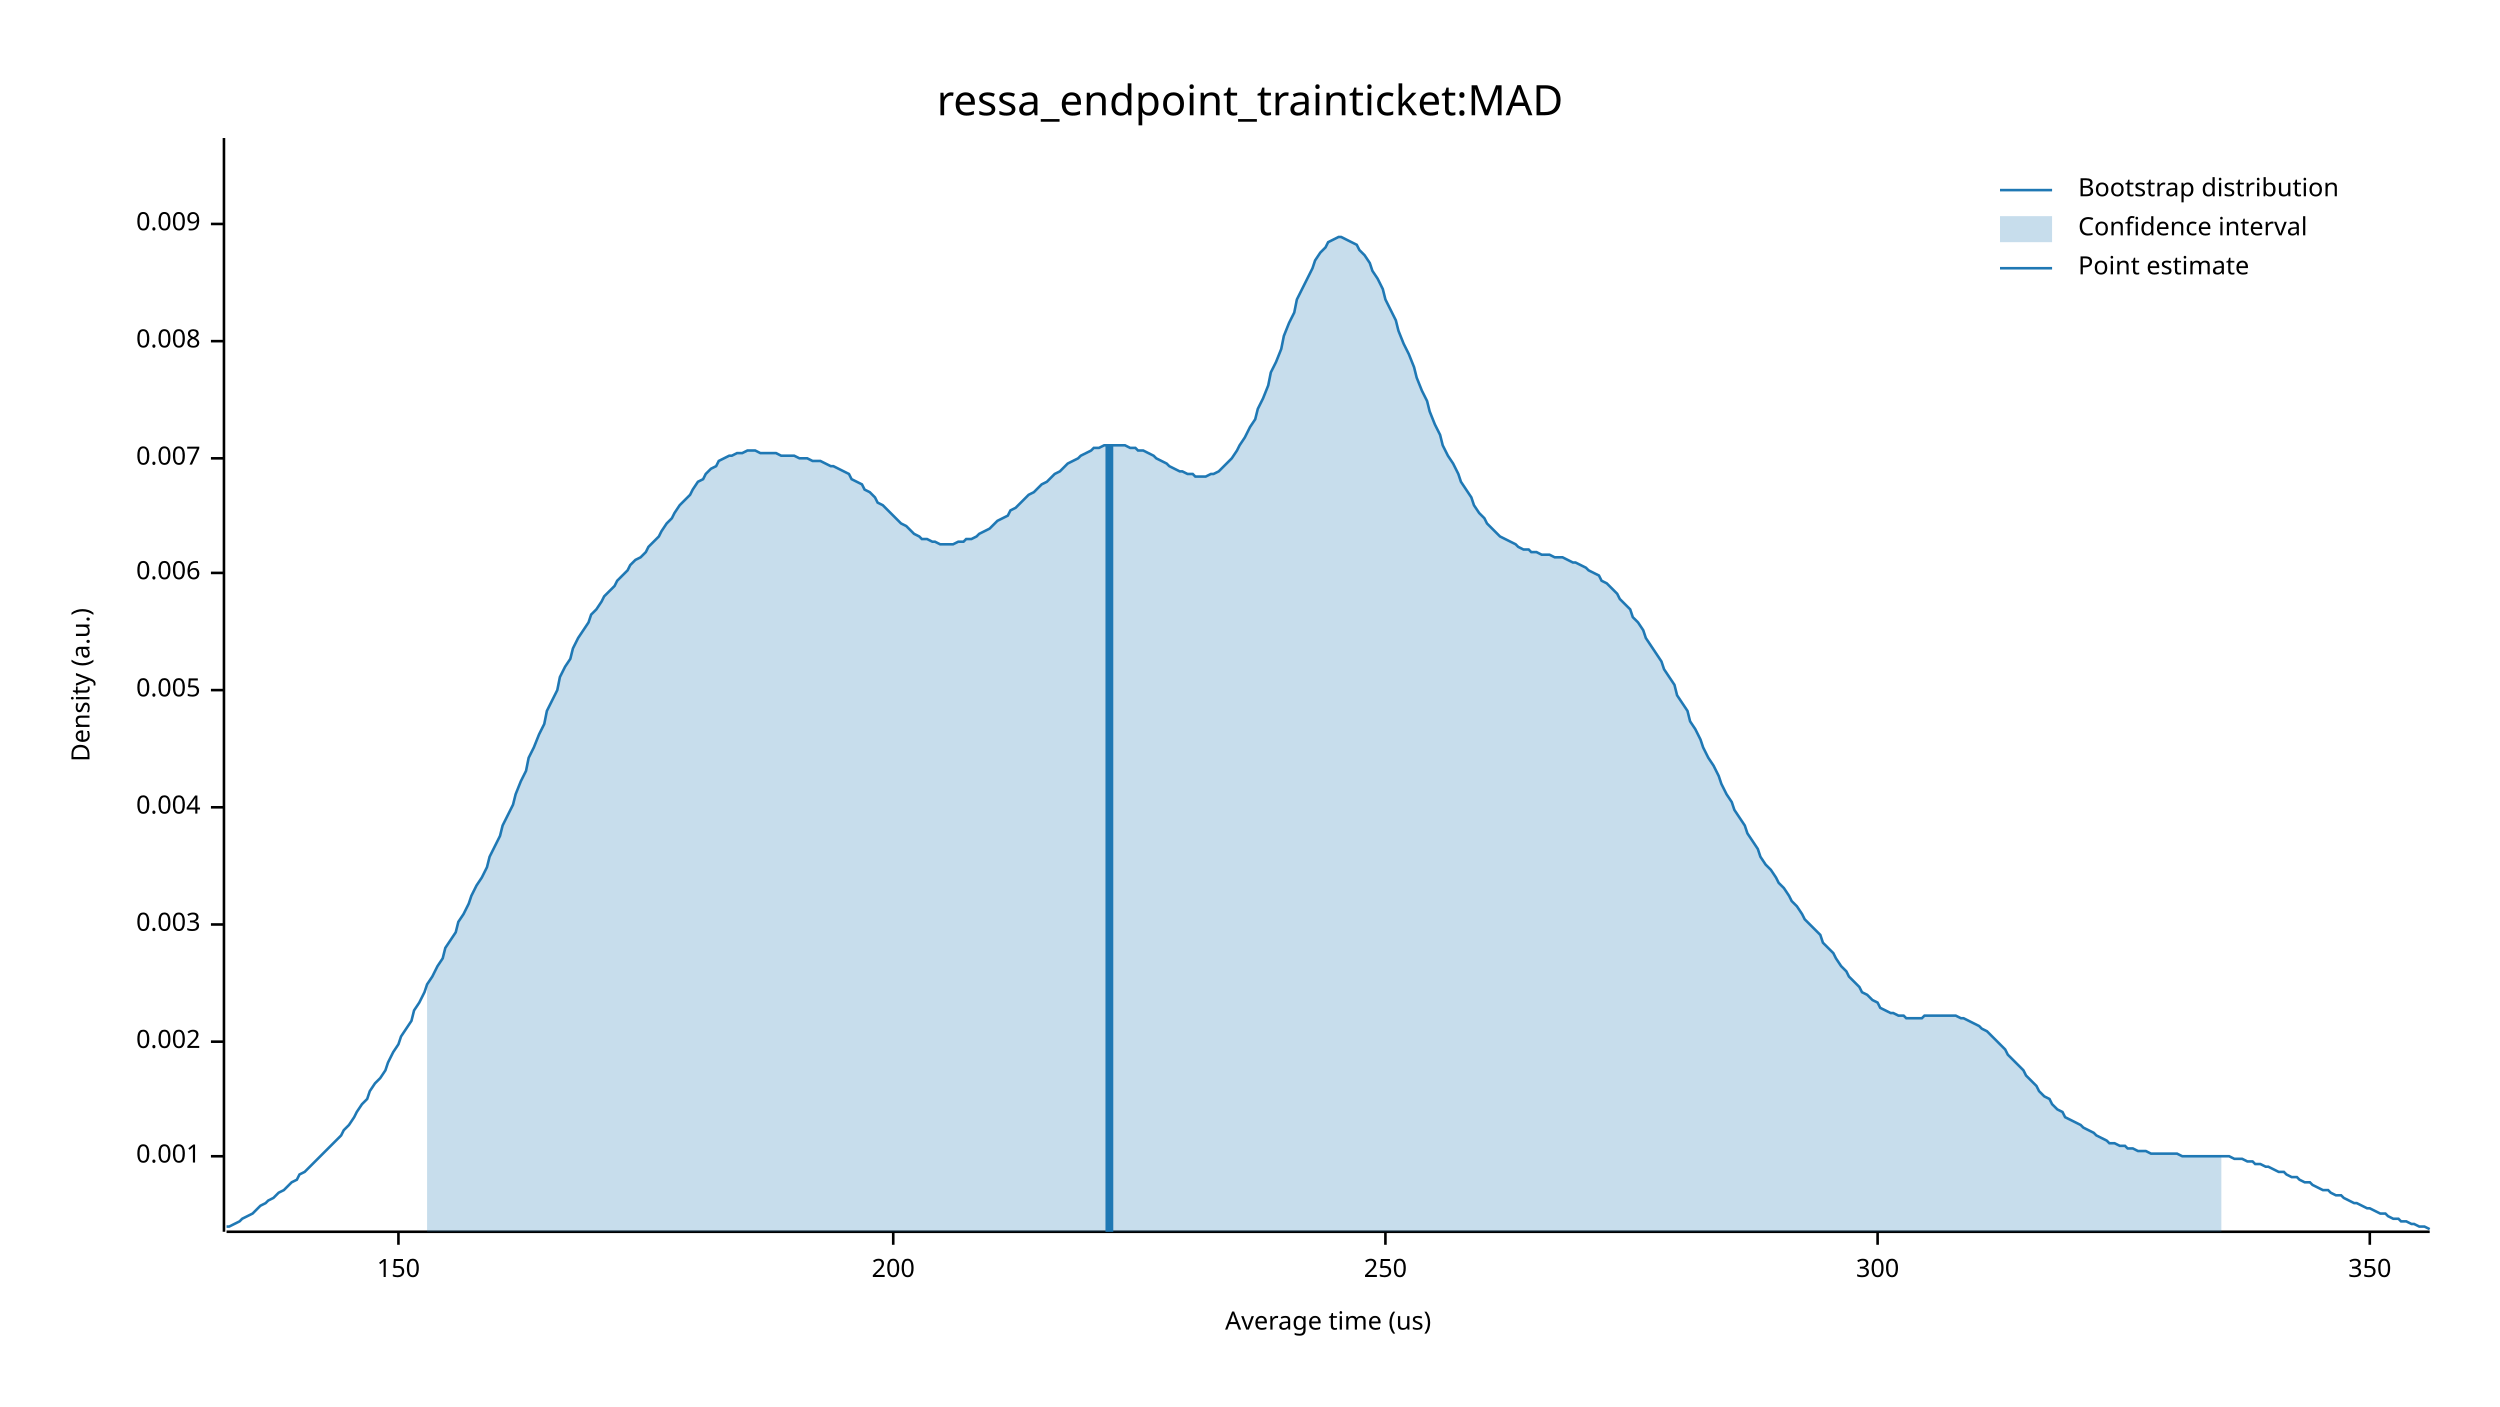
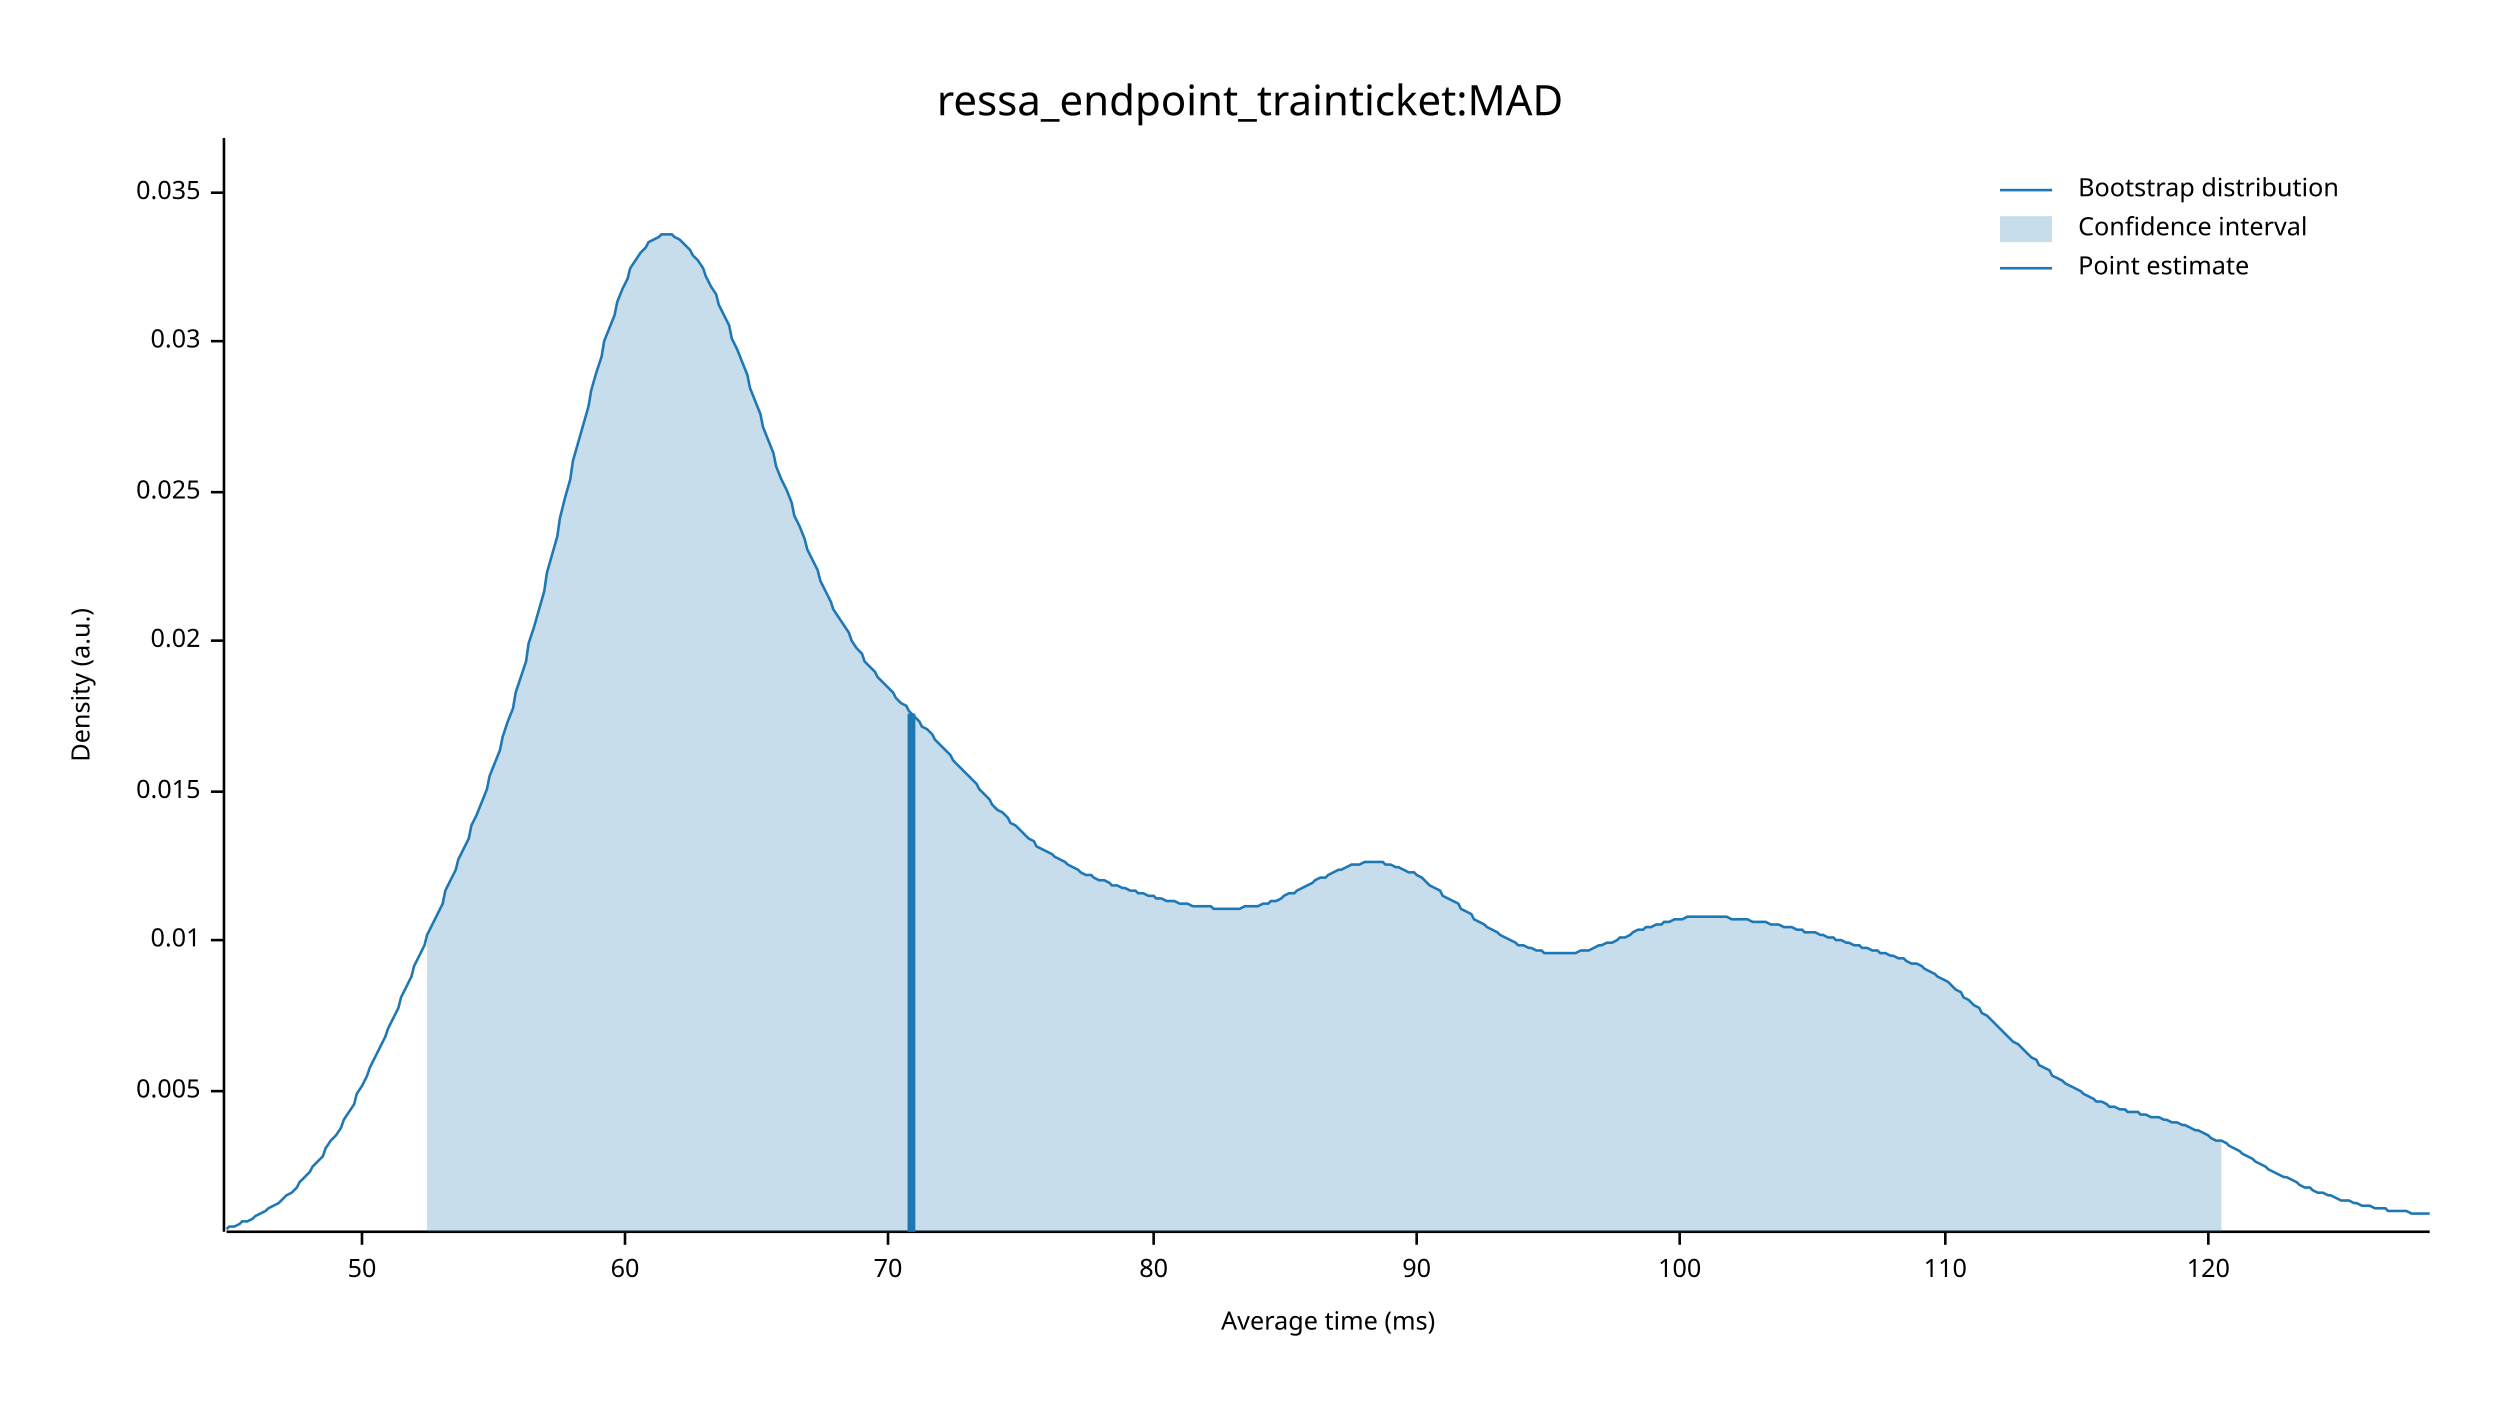
<svg xmlns="http://www.w3.org/2000/svg" width="960" height="540" viewBox="0 0 960 540">
  <text x="480" y="32" dy="0.76em" text-anchor="middle" font-family="sans-serif" font-size="16.129" opacity="1" fill="#000000">
ressa_endpoint_trainticket:MAD
</text>
  <text x="27" y="263" dy="0.76em" text-anchor="middle" font-family="sans-serif" font-size="9.677" opacity="1" fill="#000000" transform="rotate(270, 27, 263)">
Density (a.u.)
</text>
  <text x="510" y="513" dy="-0.5ex" text-anchor="middle" font-family="sans-serif" font-size="9.677" opacity="1" fill="#000000">
- Average time (us)
+ Average time (ms)
</text>
  <polyline fill="none" opacity="1" stroke="#000000" stroke-width="1" points="86,53 86,473 " />
-   <text x="77" y="444" dy="0.5ex" text-anchor="end" font-family="sans-serif" font-size="9.677" opacity="1" fill="#000000">
- 0.001
- </text>
-   <polyline fill="none" opacity="1" stroke="#000000" stroke-width="1" points="81,444 86,444 " />
-   <text x="77" y="400" dy="0.5ex" text-anchor="end" font-family="sans-serif" font-size="9.677" opacity="1" fill="#000000">
- 0.002
- </text>
-   <polyline fill="none" opacity="1" stroke="#000000" stroke-width="1" points="81,400 86,400 " />
-   <text x="77" y="355" dy="0.5ex" text-anchor="end" font-family="sans-serif" font-size="9.677" opacity="1" fill="#000000">
- 0.003
- </text>
-   <polyline fill="none" opacity="1" stroke="#000000" stroke-width="1" points="81,355 86,355 " />
-   <text x="77" y="310" dy="0.5ex" text-anchor="end" font-family="sans-serif" font-size="9.677" opacity="1" fill="#000000">
- 0.004
- </text>
-   <polyline fill="none" opacity="1" stroke="#000000" stroke-width="1" points="81,310 86,310 " />
-   <text x="77" y="265" dy="0.5ex" text-anchor="end" font-family="sans-serif" font-size="9.677" opacity="1" fill="#000000">
+   <text x="77" y="419" dy="0.5ex" text-anchor="end" font-family="sans-serif" font-size="9.677" opacity="1" fill="#000000">
0.005
</text>
-   <polyline fill="none" opacity="1" stroke="#000000" stroke-width="1" points="81,265 86,265 " />
-   <text x="77" y="220" dy="0.5ex" text-anchor="end" font-family="sans-serif" font-size="9.677" opacity="1" fill="#000000">
- 0.006
+   <polyline fill="none" opacity="1" stroke="#000000" stroke-width="1" points="81,419 86,419 " />
+   <text x="77" y="361" dy="0.5ex" text-anchor="end" font-family="sans-serif" font-size="9.677" opacity="1" fill="#000000">
+ 0.01
</text>
-   <polyline fill="none" opacity="1" stroke="#000000" stroke-width="1" points="81,220 86,220 " />
-   <text x="77" y="176" dy="0.5ex" text-anchor="end" font-family="sans-serif" font-size="9.677" opacity="1" fill="#000000">
- 0.007
+   <polyline fill="none" opacity="1" stroke="#000000" stroke-width="1" points="81,361 86,361 " />
+   <text x="77" y="304" dy="0.5ex" text-anchor="end" font-family="sans-serif" font-size="9.677" opacity="1" fill="#000000">
+ 0.015
</text>
-   <polyline fill="none" opacity="1" stroke="#000000" stroke-width="1" points="81,176 86,176 " />
+   <polyline fill="none" opacity="1" stroke="#000000" stroke-width="1" points="81,304 86,304 " />
+   <text x="77" y="246" dy="0.5ex" text-anchor="end" font-family="sans-serif" font-size="9.677" opacity="1" fill="#000000">
+ 0.02
+ </text>
+   <polyline fill="none" opacity="1" stroke="#000000" stroke-width="1" points="81,246 86,246 " />
+   <text x="77" y="189" dy="0.5ex" text-anchor="end" font-family="sans-serif" font-size="9.677" opacity="1" fill="#000000">
+ 0.025
+ </text>
+   <polyline fill="none" opacity="1" stroke="#000000" stroke-width="1" points="81,189 86,189 " />
  <text x="77" y="131" dy="0.5ex" text-anchor="end" font-family="sans-serif" font-size="9.677" opacity="1" fill="#000000">
- 0.008
+ 0.03
</text>
  <polyline fill="none" opacity="1" stroke="#000000" stroke-width="1" points="81,131 86,131 " />
-   <text x="77" y="86" dy="0.5ex" text-anchor="end" font-family="sans-serif" font-size="9.677" opacity="1" fill="#000000">
- 0.009
+   <text x="77" y="74" dy="0.5ex" text-anchor="end" font-family="sans-serif" font-size="9.677" opacity="1" fill="#000000">
+ 0.035
</text>
-   <polyline fill="none" opacity="1" stroke="#000000" stroke-width="1" points="81,86 86,86 " />
+   <polyline fill="none" opacity="1" stroke="#000000" stroke-width="1" points="81,74 86,74 " />
  <polyline fill="none" opacity="1" stroke="#000000" stroke-width="1" points="87,473 933,473 " />
-   <text x="153" y="483" dy="0.76em" text-anchor="middle" font-family="sans-serif" font-size="9.677" opacity="1" fill="#000000">
- 150
+   <text x="139" y="483" dy="0.76em" text-anchor="middle" font-family="sans-serif" font-size="9.677" opacity="1" fill="#000000">
+ 50
</text>
-   <polyline fill="none" opacity="1" stroke="#000000" stroke-width="1" points="153,473 153,478 " />
-   <text x="343" y="483" dy="0.76em" text-anchor="middle" font-family="sans-serif" font-size="9.677" opacity="1" fill="#000000">
- 200
+   <polyline fill="none" opacity="1" stroke="#000000" stroke-width="1" points="139,473 139,478 " />
+   <text x="240" y="483" dy="0.76em" text-anchor="middle" font-family="sans-serif" font-size="9.677" opacity="1" fill="#000000">
+ 60
</text>
-   <polyline fill="none" opacity="1" stroke="#000000" stroke-width="1" points="343,473 343,478 " />
-   <text x="532" y="483" dy="0.76em" text-anchor="middle" font-family="sans-serif" font-size="9.677" opacity="1" fill="#000000">
- 250
+   <polyline fill="none" opacity="1" stroke="#000000" stroke-width="1" points="240,473 240,478 " />
+   <text x="341" y="483" dy="0.76em" text-anchor="middle" font-family="sans-serif" font-size="9.677" opacity="1" fill="#000000">
+ 70
</text>
-   <polyline fill="none" opacity="1" stroke="#000000" stroke-width="1" points="532,473 532,478 " />
-   <text x="721" y="483" dy="0.76em" text-anchor="middle" font-family="sans-serif" font-size="9.677" opacity="1" fill="#000000">
- 300
+   <polyline fill="none" opacity="1" stroke="#000000" stroke-width="1" points="341,473 341,478 " />
+   <text x="443" y="483" dy="0.76em" text-anchor="middle" font-family="sans-serif" font-size="9.677" opacity="1" fill="#000000">
+ 80
</text>
-   <polyline fill="none" opacity="1" stroke="#000000" stroke-width="1" points="721,473 721,478 " />
-   <text x="910" y="483" dy="0.76em" text-anchor="middle" font-family="sans-serif" font-size="9.677" opacity="1" fill="#000000">
- 350
+   <polyline fill="none" opacity="1" stroke="#000000" stroke-width="1" points="443,473 443,478 " />
+   <text x="544" y="483" dy="0.76em" text-anchor="middle" font-family="sans-serif" font-size="9.677" opacity="1" fill="#000000">
+ 90
</text>
-   <polyline fill="none" opacity="1" stroke="#000000" stroke-width="1" points="910,473 910,478 " />
-   <polyline fill="none" opacity="1" stroke="#1F78B4" stroke-width="1" points="87,471 88,471 90,470 92,469 93,468 95,467 97,466 98,465 100,463 102,462 103,461 105,460 107,458 109,457 110,456 112,454 114,453 115,451 117,450 119,448 120,447 122,445 124,443 125,442 127,440 129,438 131,436 132,434 134,432 136,429 137,427 139,424 141,422 142,419 144,416 146,414 148,411 149,408 151,404 153,401 154,398 156,395 158,392 159,388 161,385 163,381 164,378 166,375 168,371 170,368 171,364 173,361 175,358 176,354 178,351 180,347 181,344 183,340 185,337 187,333 188,329 190,325 192,321 193,317 195,313 197,309 198,305 200,300 202,296 203,291 205,287 207,282 209,278 210,273 212,269 214,265 215,260 217,256 219,253 220,249 222,245 224,242 226,239 227,236 229,234 231,231 232,229 234,227 236,225 237,223 239,221 241,219 242,217 244,215 246,214 248,212 249,210 251,208 253,206 254,204 256,201 258,199 259,197 261,194 263,192 265,190 266,188 268,185 270,184 271,182 273,180 275,179 276,177 278,176 280,175 281,175 283,174 285,174 287,173 288,173 290,173 292,174 293,174 295,174 297,174 298,174 300,175 302,175 304,175 305,175 307,176 309,176 310,176 312,177 314,177 315,177 317,178 319,179 320,179 322,180 324,181 326,182 327,184 329,185 331,186 332,188 334,189 336,191 337,193 339,194 341,196 343,198 344,199 346,201 348,202 349,203 351,205 353,206 354,207 356,207 358,208 359,208 361,209 363,209 365,209 366,209 368,208 370,208 371,207 373,207 375,206 376,205 378,204 380,203 381,202 383,200 385,199 387,198 388,196 390,195 392,193 393,192 395,190 397,189 398,188 400,186 402,185 404,183 405,182 407,181 409,179 410,178 412,177 414,176 415,175 417,174 419,173 420,172 422,172 424,171 426,171 427,171 429,171 431,171 432,171 434,172 436,172 437,173 439,173 441,174 443,175 444,176 446,177 448,178 449,179 451,180 453,181 454,181 456,182 458,182 459,183 461,183 463,183 465,182 466,182 468,181 470,179 471,178 473,176 475,173 476,171 478,168 480,164 482,161 483,157 485,153 487,148 488,143 490,139 492,134 493,129 495,124 497,120 498,115 500,111 502,107 504,103 505,100 507,97 509,95 510,93 512,92 514,91 515,91 517,92 519,93 521,94 522,96 524,98 526,101 527,104 529,107 531,111 532,115 534,119 536,123 537,127 539,132 541,136 543,141 544,145 546,150 548,154 549,158 551,163 553,167 554,171 556,175 558,178 560,182 561,185 563,188 565,191 566,194 568,197 570,199 571,201 573,203 575,205 576,206 578,207 580,208 582,209 583,210 585,211 587,211 588,212 590,212 592,213 593,213 595,213 597,214 599,214 600,214 602,215 604,216 605,216 607,217 609,218 610,219 612,220 614,221 615,223 617,224 619,226 621,228 622,230 624,232 626,234 627,237 629,239 631,242 632,245 634,248 636,251 638,254 639,257 641,260 643,263 644,267 646,270 648,273 649,277 651,280 653,284 654,287 656,291 658,294 660,298 661,301 663,305 665,308 666,311 668,314 670,317 671,320 673,323 675,326 676,329 678,332 680,334 682,337 683,339 685,341 687,344 688,346 690,348 692,351 693,353 695,355 697,357 699,359 700,362 702,364 704,366 705,368 707,371 709,373 710,375 712,377 714,379 715,381 717,382 719,384 721,385 722,387 724,388 726,389 727,389 729,390 731,390 732,391 734,391 736,391 738,391 739,390 741,390 743,390 744,390 746,390 748,390 749,390 751,390 753,391 754,391 756,392 758,393 760,394 761,395 763,396 765,398 766,399 768,401 770,403 771,405 773,407 775,409 777,411 778,413 780,415 782,417 783,419 785,421 787,422 788,424 790,426 792,427 793,429 795,430 797,431 799,432 800,433 802,434 804,435 805,436 807,437 809,438 810,439 812,439 814,440 816,440 817,441 819,441 821,442 822,442 824,442 826,443 827,443 829,443 831,443 832,443 834,443 836,443 838,444 839,444 841,444 843,444 844,444 846,444 848,444 849,444 851,444 853,444 855,444 856,444 858,445 860,445 861,445 863,446 865,446 866,447 868,447 870,448 871,448 873,449 875,450 877,450 878,451 880,452 882,452 883,453 885,454 887,454 888,455 890,456 892,457 894,457 895,458 897,459 899,459 900,460 902,461 904,462 905,462 907,463 909,464 910,464 912,465 914,466 916,466 917,467 919,468 921,468 922,469 924,469 926,470 927,470 929,471 931,471 933,472 " />
-   <polygon opacity="0.25" fill="#1F78B4" points="164,378 166,375 168,371 170,368 171,364 173,361 175,358 176,354 178,351 180,347 181,344 183,340 185,337 187,333 188,329 190,325 192,321 193,317 195,313 197,309 198,305 200,300 202,296 203,291 205,287 207,282 209,278 210,273 212,269 214,265 215,260 217,256 219,253 220,249 222,245 224,242 226,239 227,236 229,234 231,231 232,229 234,227 236,225 237,223 239,221 241,219 242,217 244,215 246,214 248,212 249,210 251,208 253,206 254,204 256,201 258,199 259,197 261,194 263,192 265,190 266,188 268,185 270,184 271,182 273,180 275,179 276,177 278,176 280,175 281,175 283,174 285,174 287,173 288,173 290,173 292,174 293,174 295,174 297,174 298,174 300,175 302,175 304,175 305,175 307,176 309,176 310,176 312,177 314,177 315,177 317,178 319,179 320,179 322,180 324,181 326,182 327,184 329,185 331,186 332,188 334,189 336,191 337,193 339,194 341,196 343,198 344,199 346,201 348,202 349,203 351,205 353,206 354,207 356,207 358,208 359,208 361,209 363,209 365,209 366,209 368,208 370,208 371,207 373,207 375,206 376,205 378,204 380,203 381,202 383,200 385,199 387,198 388,196 390,195 392,193 393,192 395,190 397,189 398,188 400,186 402,185 404,183 405,182 407,181 409,179 410,178 412,177 414,176 415,175 417,174 419,173 420,172 422,172 424,171 426,171 427,171 429,171 431,171 432,171 434,172 436,172 437,173 439,173 441,174 443,175 444,176 446,177 448,178 449,179 451,180 453,181 454,181 456,182 458,182 459,183 461,183 463,183 465,182 466,182 468,181 470,179 471,178 473,176 475,173 476,171 478,168 480,164 482,161 483,157 485,153 487,148 488,143 490,139 492,134 493,129 495,124 497,120 498,115 500,111 502,107 504,103 505,100 507,97 509,95 510,93 512,92 514,91 515,91 517,92 519,93 521,94 522,96 524,98 526,101 527,104 529,107 531,111 532,115 534,119 536,123 537,127 539,132 541,136 543,141 544,145 546,150 548,154 549,158 551,163 553,167 554,171 556,175 558,178 560,182 561,185 563,188 565,191 566,194 568,197 570,199 571,201 573,203 575,205 576,206 578,207 580,208 582,209 583,210 585,211 587,211 588,212 590,212 592,213 593,213 595,213 597,214 599,214 600,214 602,215 604,216 605,216 607,217 609,218 610,219 612,220 614,221 615,223 617,224 619,226 621,228 622,230 624,232 626,234 627,237 629,239 631,242 632,245 634,248 636,251 638,254 639,257 641,260 643,263 644,267 646,270 648,273 649,277 651,280 653,284 654,287 656,291 658,294 660,298 661,301 663,305 665,308 666,311 668,314 670,317 671,320 673,323 675,326 676,329 678,332 680,334 682,337 683,339 685,341 687,344 688,346 690,348 692,351 693,353 695,355 697,357 699,359 700,362 702,364 704,366 705,368 707,371 709,373 710,375 712,377 714,379 715,381 717,382 719,384 721,385 722,387 724,388 726,389 727,389 729,390 731,390 732,391 734,391 736,391 738,391 739,390 741,390 743,390 744,390 746,390 748,390 749,390 751,390 753,391 754,391 756,392 758,393 760,394 761,395 763,396 765,398 766,399 768,401 770,403 771,405 773,407 775,409 777,411 778,413 780,415 782,417 783,419 785,421 787,422 788,424 790,426 792,427 793,429 795,430 797,431 799,432 800,433 802,434 804,435 805,436 807,437 809,438 810,439 812,439 814,440 816,440 817,441 819,441 821,442 822,442 824,442 826,443 827,443 829,443 831,443 832,443 834,443 836,443 838,444 839,444 841,444 843,444 844,444 846,444 848,444 849,444 851,444 853,444 853,473 164,473 " />
-   <polyline fill="none" opacity="1" stroke="#1F78B4" stroke-width="3" points="426,473 426,171 " />
+   <polyline fill="none" opacity="1" stroke="#000000" stroke-width="1" points="544,473 544,478 " />
+   <text x="645" y="483" dy="0.76em" text-anchor="middle" font-family="sans-serif" font-size="9.677" opacity="1" fill="#000000">
+ 100
+ </text>
+   <polyline fill="none" opacity="1" stroke="#000000" stroke-width="1" points="645,473 645,478 " />
+   <text x="747" y="483" dy="0.76em" text-anchor="middle" font-family="sans-serif" font-size="9.677" opacity="1" fill="#000000">
+ 110
+ </text>
+   <polyline fill="none" opacity="1" stroke="#000000" stroke-width="1" points="747,473 747,478 " />
+   <text x="848" y="483" dy="0.76em" text-anchor="middle" font-family="sans-serif" font-size="9.677" opacity="1" fill="#000000">
+ 120
+ </text>
+   <polyline fill="none" opacity="1" stroke="#000000" stroke-width="1" points="848,473 848,478 " />
+   <polyline fill="none" opacity="1" stroke="#1F78B4" stroke-width="1" points="87,472 88,471 90,471 92,470 93,469 95,469 97,468 98,467 100,466 102,465 103,464 105,463 107,462 109,460 110,459 112,458 114,456 115,454 117,452 119,450 120,448 122,446 124,444 125,441 127,438 129,436 131,433 132,430 134,427 136,424 137,420 139,417 141,413 142,410 144,406 146,402 148,398 149,395 151,391 153,387 154,383 156,379 158,375 159,371 161,367 163,363 164,359 166,355 168,351 170,347 171,342 173,338 175,334 176,330 178,326 180,322 181,317 183,313 185,308 187,303 188,298 190,293 192,288 193,283 195,277 197,272 198,266 200,260 202,254 203,247 205,241 207,234 209,227 210,220 212,213 214,206 215,199 217,191 219,184 220,177 222,170 224,163 226,156 227,150 229,143 231,137 232,131 234,126 236,121 237,116 239,111 241,107 242,103 244,100 246,97 248,95 249,93 251,92 253,91 254,90 256,90 258,90 259,91 261,92 263,94 265,96 266,98 268,100 270,103 271,106 273,110 275,113 276,117 278,121 280,125 281,130 283,134 285,139 287,144 288,149 290,154 292,159 293,164 295,169 297,174 298,179 300,184 302,188 304,193 305,198 307,202 309,207 310,211 312,215 314,219 315,223 317,227 319,231 320,234 322,237 324,240 326,243 327,246 329,249 331,251 332,254 334,256 336,258 337,260 339,262 341,264 343,266 344,268 346,270 348,271 349,273 351,275 353,277 354,279 356,280 358,282 359,284 361,286 363,288 365,290 366,292 368,294 370,296 371,297 373,299 375,301 376,303 378,305 380,307 381,309 383,311 385,312 387,314 388,316 390,317 392,319 393,320 395,322 397,323 398,325 400,326 402,327 404,328 405,329 407,330 409,331 410,332 412,333 414,334 415,335 417,336 419,336 420,337 422,338 424,338 426,339 427,340 429,340 431,341 432,341 434,342 436,342 437,343 439,343 441,344 443,344 444,345 446,345 448,346 449,346 451,346 453,347 454,347 456,347 458,348 459,348 461,348 463,348 465,348 466,349 468,349 470,349 471,349 473,349 475,349 476,349 478,348 480,348 482,348 483,348 485,347 487,347 488,346 490,346 492,345 493,344 495,343 497,343 498,342 500,341 502,340 504,339 505,338 507,337 509,337 510,336 512,335 514,334 515,334 517,333 519,332 521,332 522,332 524,331 526,331 527,331 529,331 531,331 532,332 534,332 536,333 537,333 539,334 541,335 543,335 544,336 546,337 548,339 549,340 551,341 553,342 554,344 556,345 558,346 560,347 561,349 563,350 565,351 566,353 568,354 570,355 571,356 573,357 575,358 576,359 578,360 580,361 582,362 583,363 585,363 587,364 588,364 590,365 592,365 593,366 595,366 597,366 599,366 600,366 602,366 604,366 605,366 607,365 609,365 610,365 612,364 614,363 615,363 617,362 619,362 621,361 622,360 624,360 626,359 627,358 629,357 631,357 632,356 634,356 636,355 638,355 639,354 641,354 643,353 644,353 646,353 648,352 649,352 651,352 653,352 654,352 656,352 658,352 660,352 661,352 663,352 665,353 666,353 668,353 670,353 671,353 673,354 675,354 676,354 678,354 680,355 682,355 683,355 685,356 687,356 688,356 690,357 692,357 693,358 695,358 697,358 699,359 700,359 702,360 704,360 705,361 707,361 709,362 710,362 712,363 714,363 715,364 717,364 719,365 721,365 722,366 724,366 726,367 727,367 729,368 731,368 732,369 734,370 736,370 738,371 739,372 741,373 743,374 744,375 746,376 748,377 749,378 751,380 753,381 754,383 756,384 758,386 760,387 761,389 763,390 765,392 766,393 768,395 770,397 771,398 773,400 775,401 777,403 778,404 780,406 782,407 783,409 785,410 787,411 788,413 790,414 792,415 793,416 795,417 797,418 799,419 800,420 802,421 804,422 805,423 807,423 809,424 810,425 812,425 814,426 816,426 817,427 819,427 821,427 822,428 824,428 826,429 827,429 829,429 831,430 832,430 834,431 836,431 838,432 839,432 841,433 843,434 844,434 846,435 848,436 849,437 851,438 853,438 855,439 856,440 858,441 860,442 861,443 863,444 865,445 866,446 868,447 870,448 871,449 873,450 875,451 877,452 878,452 880,453 882,454 883,455 885,456 887,456 888,457 890,458 892,458 894,459 895,459 897,460 899,461 900,461 902,461 904,462 905,462 907,463 909,463 910,463 912,464 914,464 916,464 917,465 919,465 921,465 922,465 924,465 926,466 927,466 929,466 931,466 933,466 " />
+   <polygon opacity="0.25" fill="#1F78B4" points="164,359 166,355 168,351 170,347 171,342 173,338 175,334 176,330 178,326 180,322 181,317 183,313 185,308 187,303 188,298 190,293 192,288 193,283 195,277 197,272 198,266 200,260 202,254 203,247 205,241 207,234 209,227 210,220 212,213 214,206 215,199 217,191 219,184 220,177 222,170 224,163 226,156 227,150 229,143 231,137 232,131 234,126 236,121 237,116 239,111 241,107 242,103 244,100 246,97 248,95 249,93 251,92 253,91 254,90 256,90 258,90 259,91 261,92 263,94 265,96 266,98 268,100 270,103 271,106 273,110 275,113 276,117 278,121 280,125 281,130 283,134 285,139 287,144 288,149 290,154 292,159 293,164 295,169 297,174 298,179 300,184 302,188 304,193 305,198 307,202 309,207 310,211 312,215 314,219 315,223 317,227 319,231 320,234 322,237 324,240 326,243 327,246 329,249 331,251 332,254 334,256 336,258 337,260 339,262 341,264 343,266 344,268 346,270 348,271 349,273 351,275 353,277 354,279 356,280 358,282 359,284 361,286 363,288 365,290 366,292 368,294 370,296 371,297 373,299 375,301 376,303 378,305 380,307 381,309 383,311 385,312 387,314 388,316 390,317 392,319 393,320 395,322 397,323 398,325 400,326 402,327 404,328 405,329 407,330 409,331 410,332 412,333 414,334 415,335 417,336 419,336 420,337 422,338 424,338 426,339 427,340 429,340 431,341 432,341 434,342 436,342 437,343 439,343 441,344 443,344 444,345 446,345 448,346 449,346 451,346 453,347 454,347 456,347 458,348 459,348 461,348 463,348 465,348 466,349 468,349 470,349 471,349 473,349 475,349 476,349 478,348 480,348 482,348 483,348 485,347 487,347 488,346 490,346 492,345 493,344 495,343 497,343 498,342 500,341 502,340 504,339 505,338 507,337 509,337 510,336 512,335 514,334 515,334 517,333 519,332 521,332 522,332 524,331 526,331 527,331 529,331 531,331 532,332 534,332 536,333 537,333 539,334 541,335 543,335 544,336 546,337 548,339 549,340 551,341 553,342 554,344 556,345 558,346 560,347 561,349 563,350 565,351 566,353 568,354 570,355 571,356 573,357 575,358 576,359 578,360 580,361 582,362 583,363 585,363 587,364 588,364 590,365 592,365 593,366 595,366 597,366 599,366 600,366 602,366 604,366 605,366 607,365 609,365 610,365 612,364 614,363 615,363 617,362 619,362 621,361 622,360 624,360 626,359 627,358 629,357 631,357 632,356 634,356 636,355 638,355 639,354 641,354 643,353 644,353 646,353 648,352 649,352 651,352 653,352 654,352 656,352 658,352 660,352 661,352 663,352 665,353 666,353 668,353 670,353 671,353 673,354 675,354 676,354 678,354 680,355 682,355 683,355 685,356 687,356 688,356 690,357 692,357 693,358 695,358 697,358 699,359 700,359 702,360 704,360 705,361 707,361 709,362 710,362 712,363 714,363 715,364 717,364 719,365 721,365 722,366 724,366 726,367 727,367 729,368 731,368 732,369 734,370 736,370 738,371 739,372 741,373 743,374 744,375 746,376 748,377 749,378 751,380 753,381 754,383 756,384 758,386 760,387 761,389 763,390 765,392 766,393 768,395 770,397 771,398 773,400 775,401 777,403 778,404 780,406 782,407 783,409 785,410 787,411 788,413 790,414 792,415 793,416 795,417 797,418 799,419 800,420 802,421 804,422 805,423 807,423 809,424 810,425 812,425 814,426 816,426 817,427 819,427 821,427 822,428 824,428 826,429 827,429 829,429 831,430 832,430 834,431 836,431 838,432 839,432 841,433 843,434 844,434 846,435 848,436 849,437 851,438 853,438 853,473 164,473 " />
+   <polyline fill="none" opacity="1" stroke="#1F78B4" stroke-width="3" points="350,473 350,274 " />
  <text x="798" y="68" dy="0.76em" text-anchor="start" font-family="sans-serif" font-size="9.677" opacity="1" fill="#000000">
Bootstrap distribution
</text>
  <text x="798" y="83" dy="0.76em" text-anchor="start" font-family="sans-serif" font-size="9.677" opacity="1" fill="#000000">
Confidence interval
</text>
  <text x="798" y="98" dy="0.76em" text-anchor="start" font-family="sans-serif" font-size="9.677" opacity="1" fill="#000000">
Point estimate
</text>
  <polyline fill="none" opacity="1" stroke="#1F78B4" stroke-width="1" points="768,73 788,73 " />
  <rect x="768" y="83" width="20" height="10" opacity="0.25" fill="#1F78B4" stroke="none" />
  <polyline fill="none" opacity="1" stroke="#1F78B4" stroke-width="1" points="768,103 788,103 " />
</svg>
